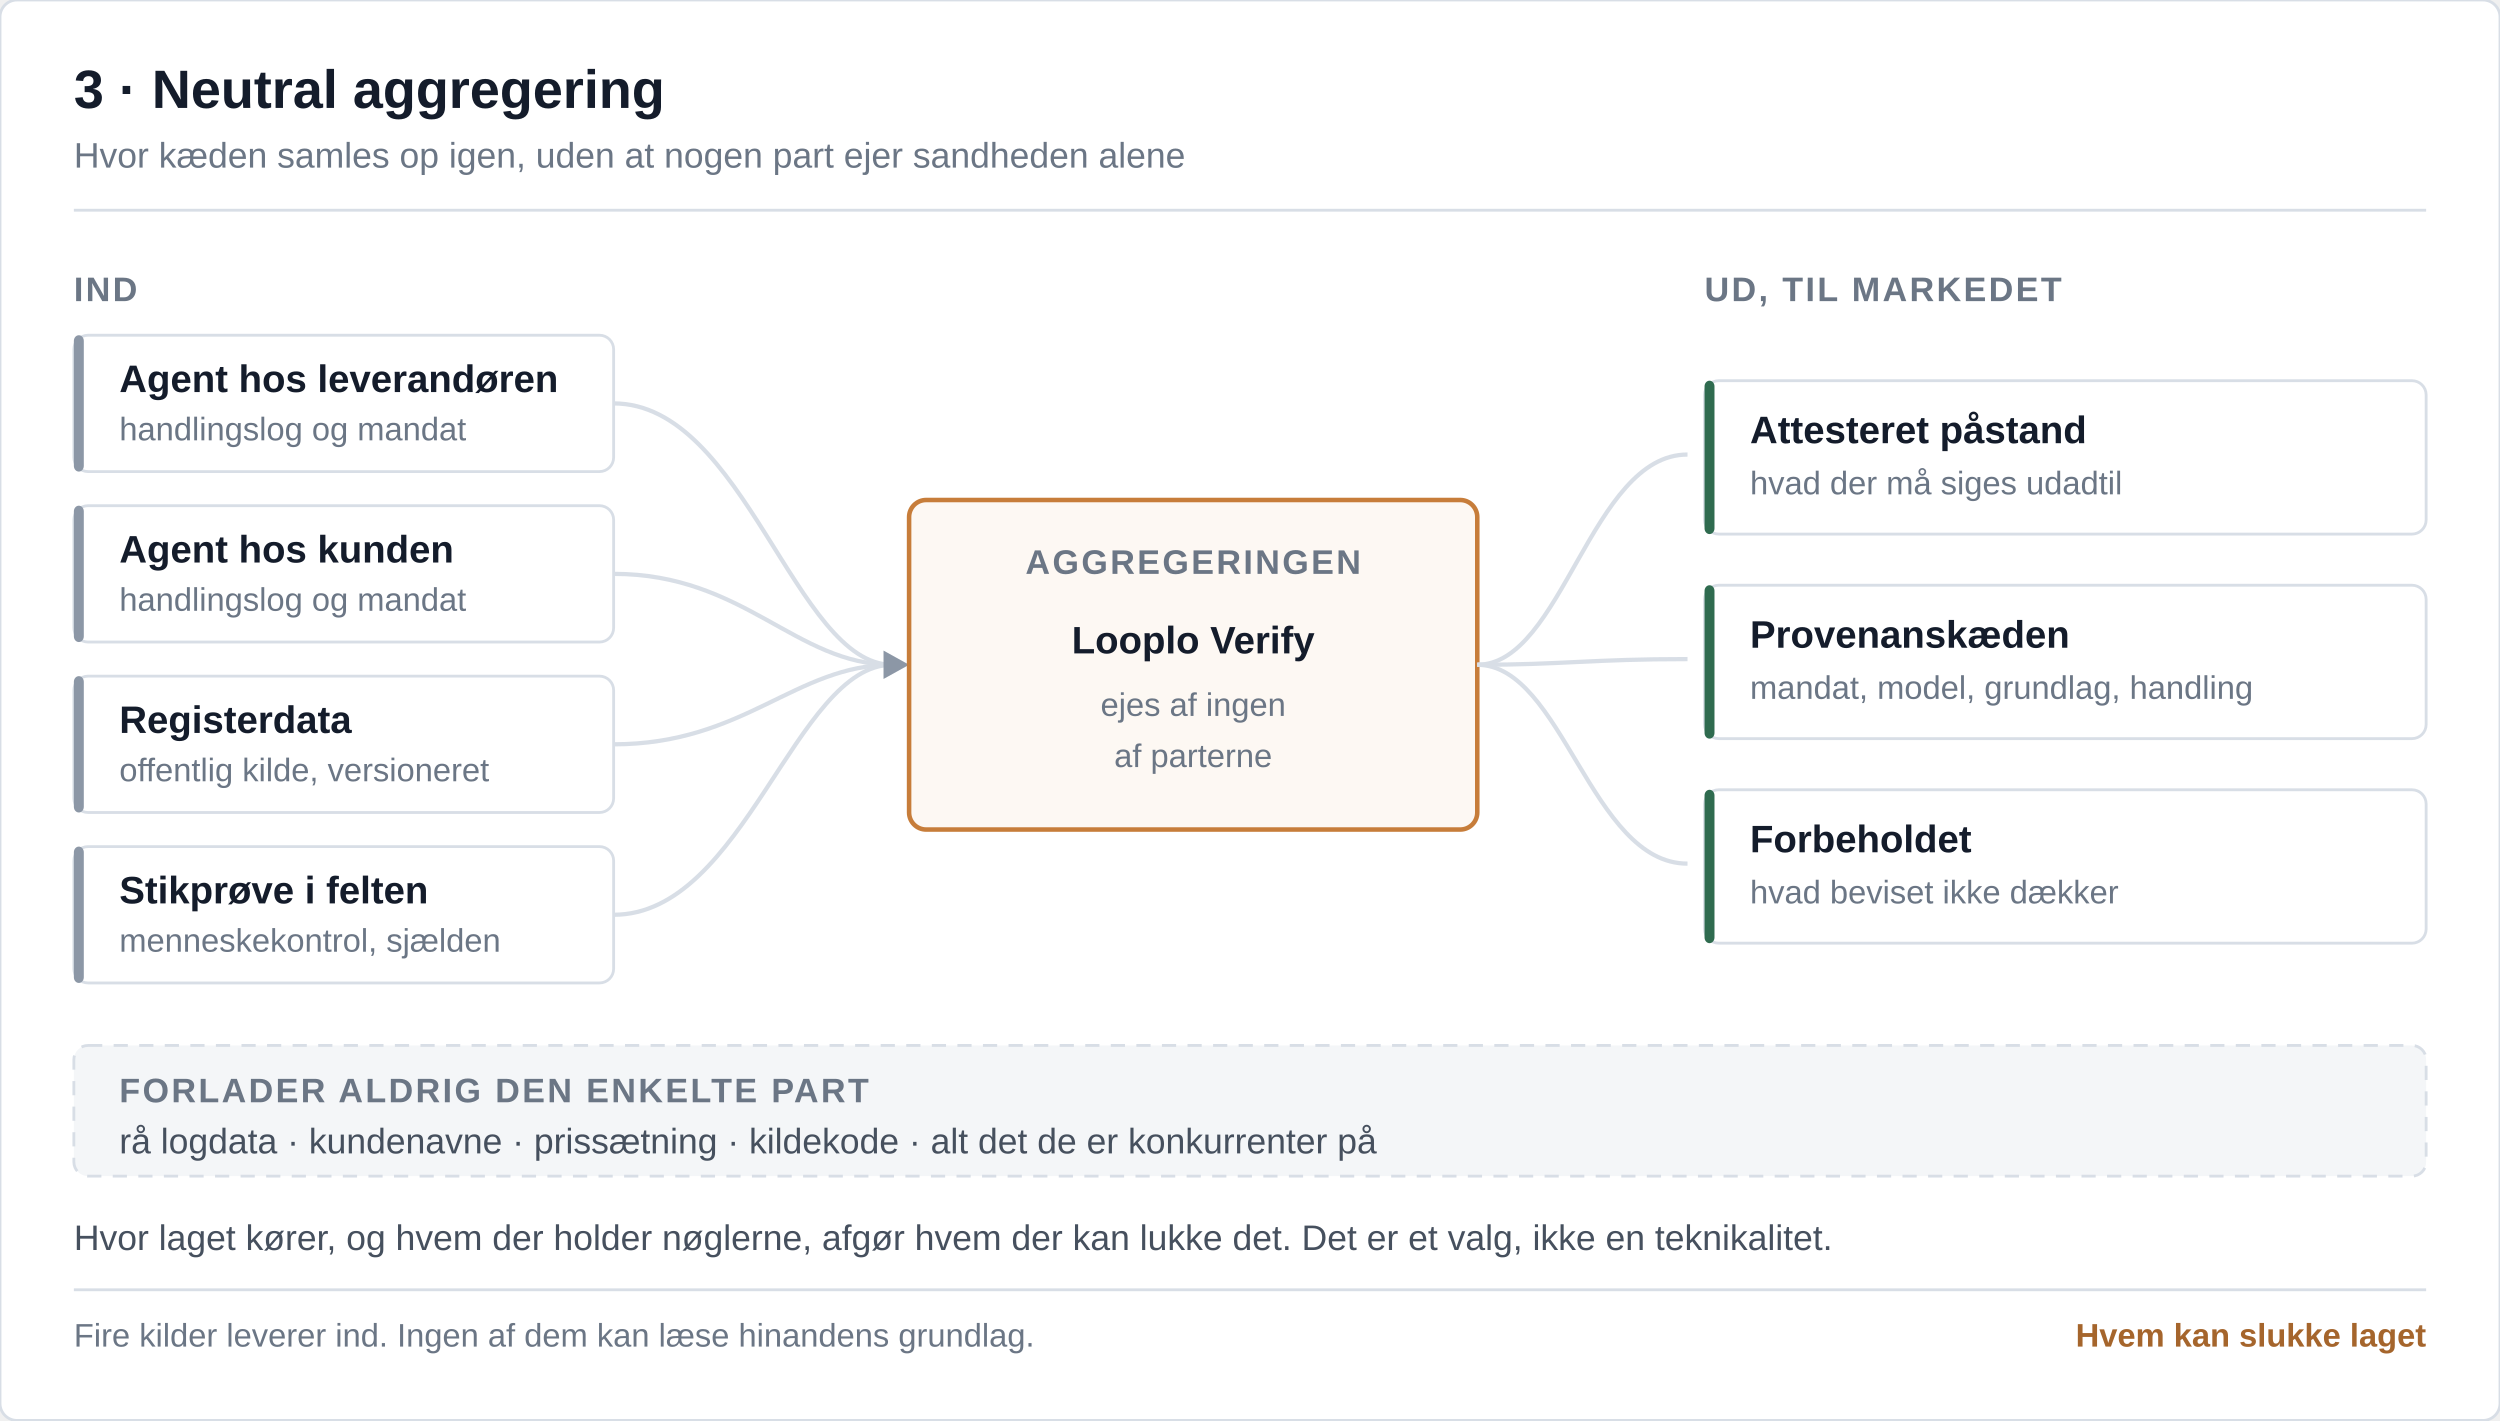
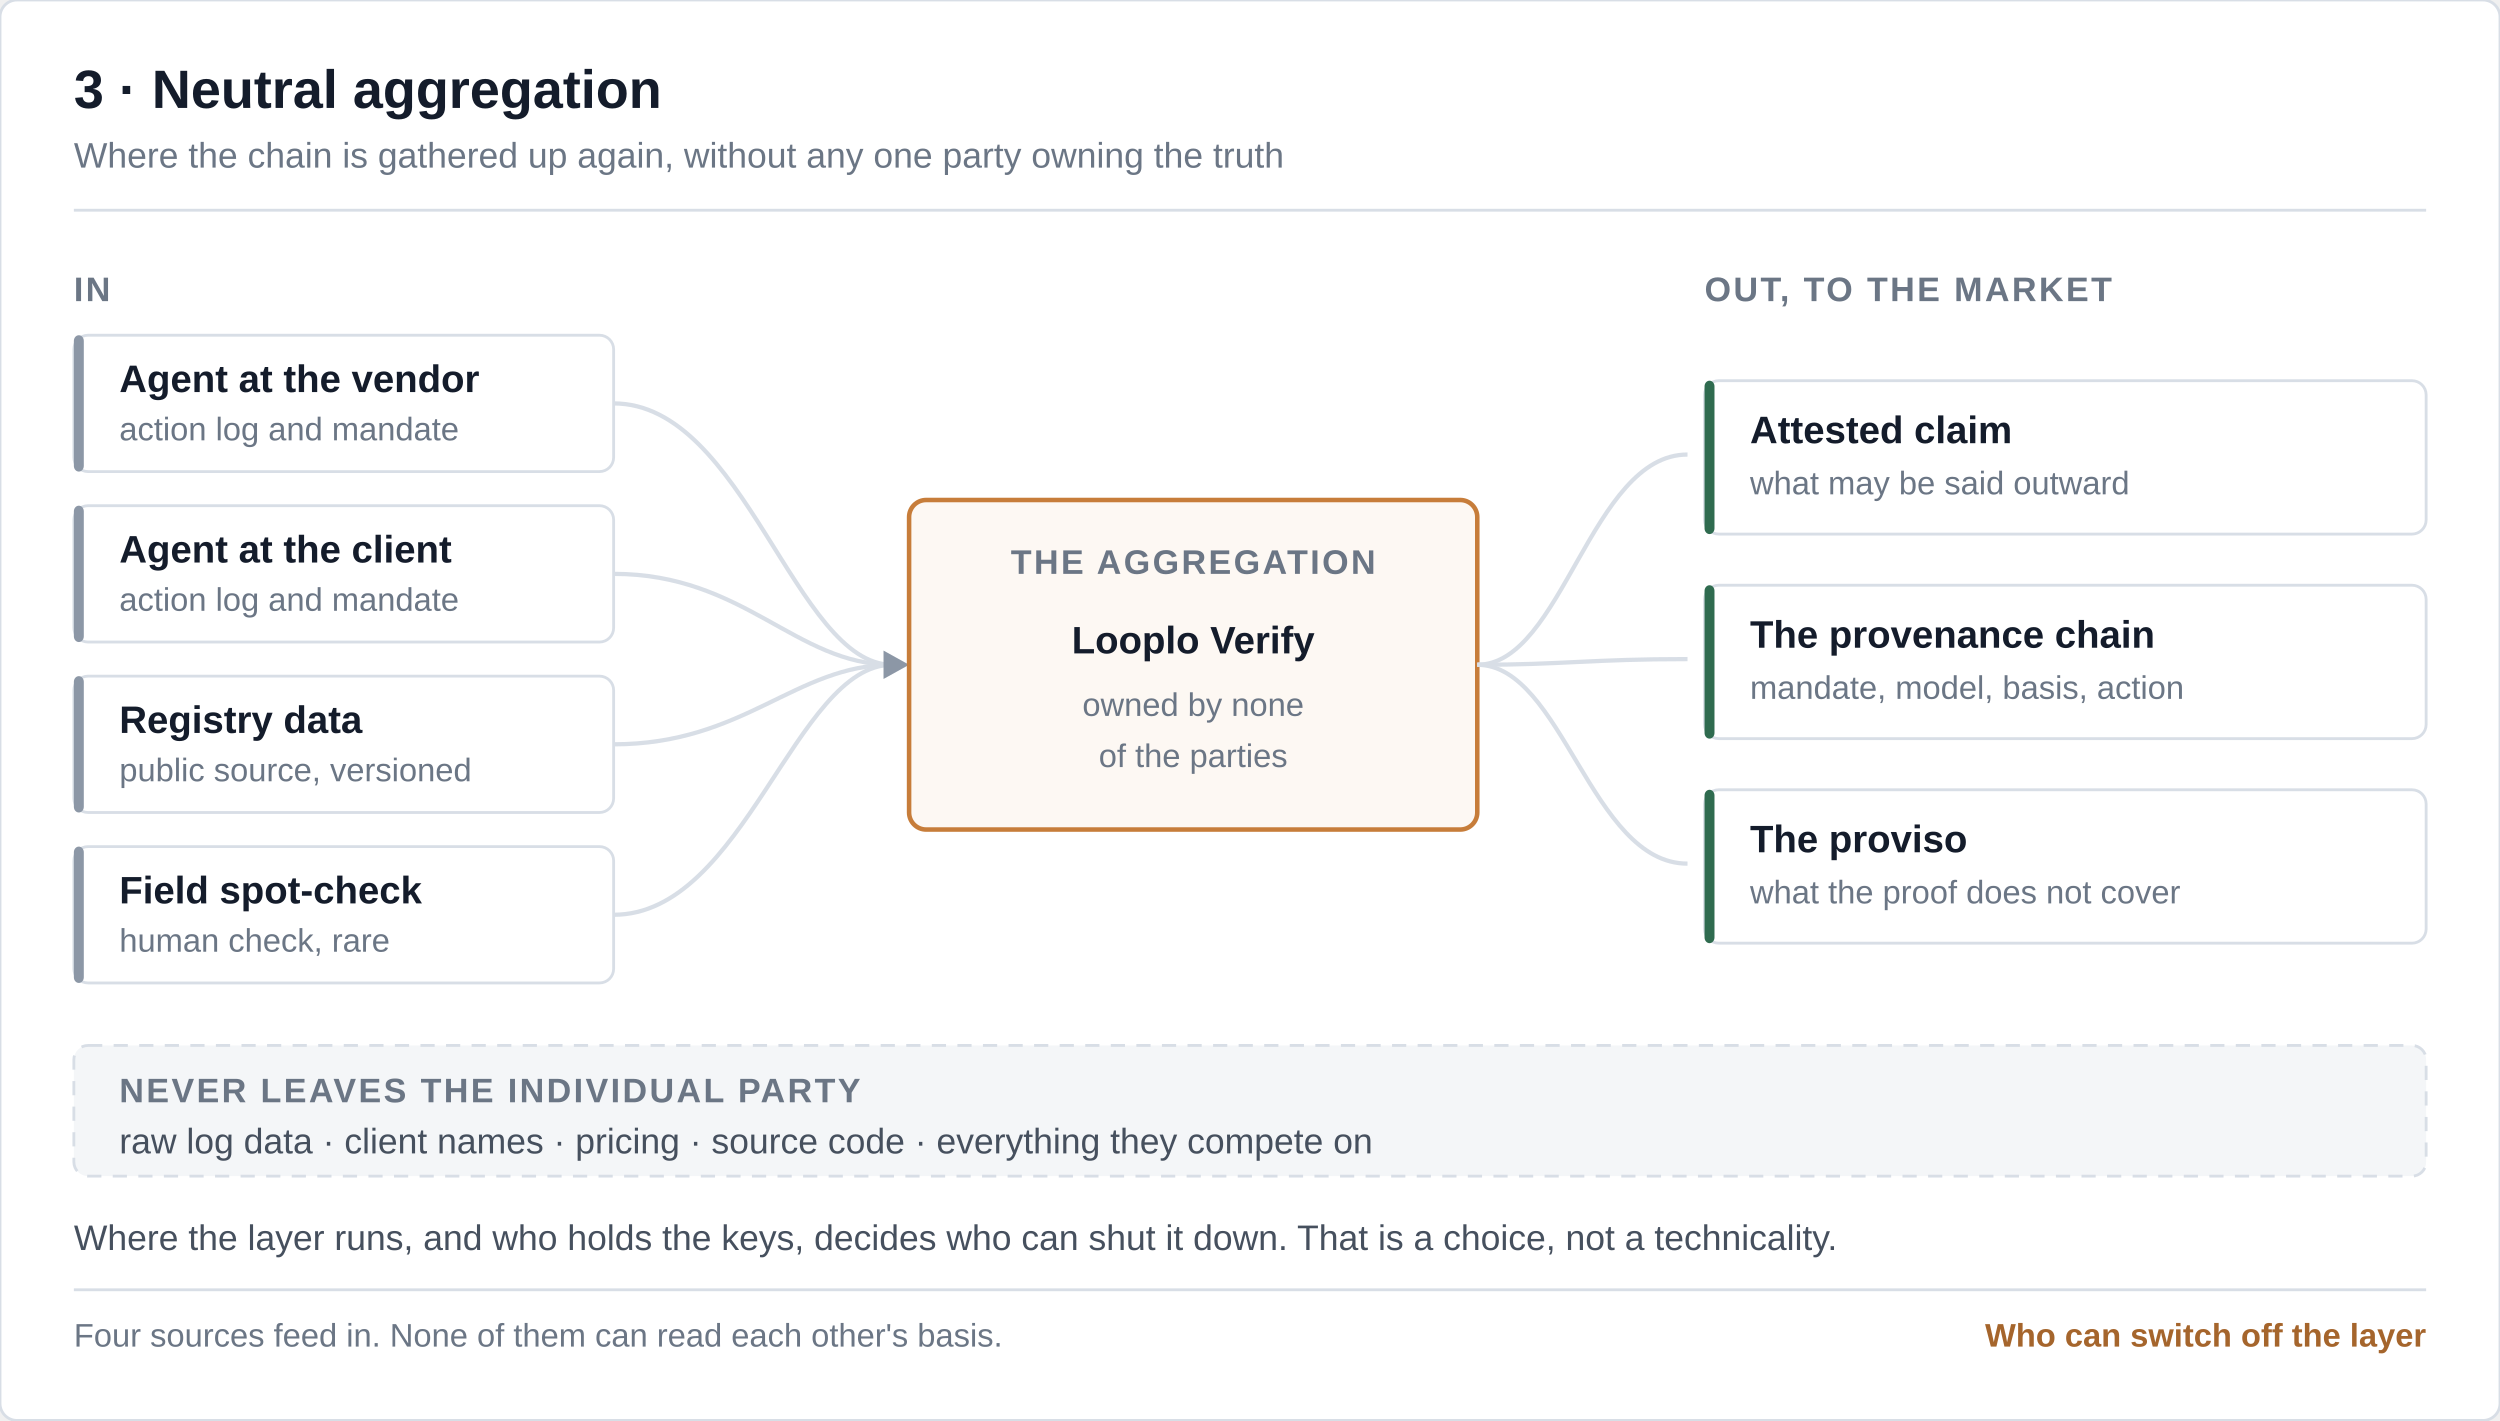
<svg xmlns="http://www.w3.org/2000/svg" viewBox="0 0 880 500" width="100%" height="100%" preserveAspectRatio="xMidYMid meet" role="img" aria-labelledby="vfnT vfnD" class="vfn">
  <style>
    .vfn .t{font-family:Arial,sans-serif;font-size:19px;font-weight:700;fill:#141C2B}
    .vfn .u{font-family:Arial,sans-serif;font-size:12.5px;fill:#6B7685}
    .vfn .h{font-family:Arial,sans-serif;font-size:12px;font-weight:700;fill:#6B7685;letter-spacing:.07em}
    .vfn .l{font-family:Arial,sans-serif;font-size:13.5px;font-weight:700;fill:#141C2B}
    .vfn .b{font-family:Arial,sans-serif;font-size:12.5px;fill:#46505E}
    .vfn .s{font-family:Arial,sans-serif;font-size:11.5px;fill:#6B7685}
    .vfn .n{font-family:ui-monospace,Menlo,monospace;font-size:13px;fill:#141C2B}
    .vfn .nb{font-family:ui-monospace,Menlo,monospace;font-size:16px;font-weight:700;fill:#141C2B}
    .vfn .k{font-family:ui-monospace,Menlo,monospace;font-size:11px;fill:#6B7685}
    .vfn .f{font-family:Arial,sans-serif;font-size:11.5px;fill:#6B7685}
    .vfn .fk{font-family:Arial,sans-serif;font-size:11.5px;font-weight:700;fill:#A5652C}
  </style>
  <rect x="0" y="0" width="880" height="500" rx="6" fill="#FFFFFF" stroke="#D8DEE6" />
-   <text class="t" x="26" y="38">3 · Neutral aggregering</text>
-   <text class="u" x="26" y="59">Hvor kæden samles op igen, uden at nogen part ejer sandheden alene</text>
+   <text class="t" x="26" y="38">3 · Neutral aggregation</text>
+   <text class="u" x="26" y="59">Where the chain is gathered up again, without any one party owning the truth</text>
  <line x1="26" y1="74" x2="854" y2="74" stroke="#D8DEE6" />
-   <text class="h" x="26" y="106">IND</text>
+   <text class="h" x="26" y="106">IN</text>
  <rect x="26" y="118" width="190" height="48" rx="5" fill="#FFFFFF" stroke="#D8DEE6" />
  <rect x="26" y="118" width="3.5" height="48" rx="2" fill="#8C97A6" />
-   <text class="l" x="42" y="138">Agent hos leverandøren</text>
-   <text class="s" x="42" y="155">handlingslog og mandat</text>
+   <text class="l" x="42" y="138">Agent at the vendor</text>
+   <text class="s" x="42" y="155">action log and mandate</text>
  <rect x="26" y="178" width="190" height="48" rx="5" fill="#FFFFFF" stroke="#D8DEE6" />
  <rect x="26" y="178" width="3.5" height="48" rx="2" fill="#8C97A6" />
-   <text class="l" x="42" y="198">Agent hos kunden</text>
-   <text class="s" x="42" y="215">handlingslog og mandat</text>
+   <text class="l" x="42" y="198">Agent at the client</text>
+   <text class="s" x="42" y="215">action log and mandate</text>
  <rect x="26" y="238" width="190" height="48" rx="5" fill="#FFFFFF" stroke="#D8DEE6" />
  <rect x="26" y="238" width="3.5" height="48" rx="2" fill="#8C97A6" />
-   <text class="l" x="42" y="258">Registerdata</text>
-   <text class="s" x="42" y="275">offentlig kilde, versioneret</text>
+   <text class="l" x="42" y="258">Registry data</text>
+   <text class="s" x="42" y="275">public source, versioned</text>
  <rect x="26" y="298" width="190" height="48" rx="5" fill="#FFFFFF" stroke="#D8DEE6" />
  <rect x="26" y="298" width="3.5" height="48" rx="2" fill="#8C97A6" />
-   <text class="l" x="42" y="318">Stikprøve i felten</text>
-   <text class="s" x="42" y="335">menneskekontrol, sjælden</text>
+   <text class="l" x="42" y="318">Field spot-check</text>
+   <text class="s" x="42" y="335">human check, rare</text>
  <path d="M216 142 C 262 142, 280 234, 314 234" fill="none" stroke="#D8DEE6" stroke-width="1.5" />
  <path d="M216 202 C 262 202, 280 234, 314 234" fill="none" stroke="#D8DEE6" stroke-width="1.5" />
  <path d="M216 262 C 262 262, 280 234, 314 234" fill="none" stroke="#D8DEE6" stroke-width="1.5" />
  <path d="M216 322 C 262 322, 280 234, 314 234" fill="none" stroke="#D8DEE6" stroke-width="1.5" />
  <polygon points="320,234 311,229 311,239" fill="#8C97A6" />
  <rect x="320" y="176" width="200" height="116" rx="6" fill="#FDF8F3" stroke="#C77D3A" stroke-width="1.6" />
-   <text class="h" x="420" y="202" text-anchor="middle" fill="#A5652C">AGGREGERINGEN</text>
+   <text class="h" x="420" y="202" text-anchor="middle" fill="#A5652C">THE AGGREGATION</text>
  <text class="l" x="420" y="230" text-anchor="middle">Looplo Verify</text>
-   <text class="s" x="420" y="252" text-anchor="middle">ejes af ingen</text>
-   <text class="s" x="420" y="270" text-anchor="middle">af parterne</text>
+   <text class="s" x="420" y="252" text-anchor="middle">owned by none</text>
+   <text class="s" x="420" y="270" text-anchor="middle">of the parties</text>
  <path d="M520 234 C 550 234, 560 160, 594 160" fill="none" stroke="#D8DEE6" stroke-width="1.5" />
  <rect x="600" y="134" width="254" height="54" rx="5" fill="#FFFFFF" stroke="#D8DEE6" />
  <rect x="600" y="134" width="3.5" height="54" rx="2" fill="#2F6B4F" />
-   <text class="l" x="616" y="156">Attesteret påstand</text>
-   <text class="s" x="616" y="174">hvad der må siges udadtil</text>
+   <text class="l" x="616" y="156">Attested claim</text>
+   <text class="s" x="616" y="174">what may be said outward</text>
  <path d="M520 234 C 550 234, 560 232, 594 232" fill="none" stroke="#D8DEE6" stroke-width="1.5" />
  <rect x="600" y="206" width="254" height="54" rx="5" fill="#FFFFFF" stroke="#D8DEE6" />
  <rect x="600" y="206" width="3.5" height="54" rx="2" fill="#2F6B4F" />
-   <text class="l" x="616" y="228">Provenanskæden</text>
-   <text class="s" x="616" y="246">mandat, model, grundlag, handling</text>
+   <text class="l" x="616" y="228">The provenance chain</text>
+   <text class="s" x="616" y="246">mandate, model, basis, action</text>
  <path d="M520 234 C 550 234, 560 304, 594 304" fill="none" stroke="#D8DEE6" stroke-width="1.5" />
  <rect x="600" y="278" width="254" height="54" rx="5" fill="#FFFFFF" stroke="#D8DEE6" />
  <rect x="600" y="278" width="3.5" height="54" rx="2" fill="#2F6B4F" />
-   <text class="l" x="616" y="300">Forbeholdet</text>
-   <text class="s" x="616" y="318">hvad beviset ikke dækker</text>
-   <text class="h" x="600" y="106">UD, TIL MARKEDET</text>
+   <text class="l" x="616" y="300">The proviso</text>
+   <text class="s" x="616" y="318">what the proof does not cover</text>
+   <text class="h" x="600" y="106">OUT, TO THE MARKET</text>
  <rect x="26" y="368" width="828" height="46" rx="5" fill="#F4F6F8" stroke="#D8DEE6" stroke-dasharray="5 4" />
-   <text class="h" x="42" y="388">FORLADER ALDRIG DEN ENKELTE PART</text>
-   <text class="b" x="42" y="406">rå logdata · kundenavne · prissætning · kildekode · alt det de er konkurrenter på</text>
-   <text class="b" x="26" y="440">Hvor laget kører, og hvem der holder nøglerne, afgør hvem der kan lukke det. Det er et valg, ikke en teknikalitet.</text>
+   <text class="h" x="42" y="388">NEVER LEAVES THE INDIVIDUAL PARTY</text>
+   <text class="b" x="42" y="406">raw log data · client names · pricing · source code · everything they compete on</text>
+   <text class="b" x="26" y="440">Where the layer runs, and who holds the keys, decides who can shut it down. That is a choice, not a technicality.</text>
  <line x1="26" y1="454" x2="854" y2="454" stroke="#D8DEE6" />
-   <text class="f" x="26" y="474">Fire kilder leverer ind. Ingen af dem kan læse hinandens grundlag.</text>
-   <text class="fk" x="854" y="474" text-anchor="end">Hvem kan slukke laget</text>
+   <text class="f" x="26" y="474">Four sources feed in. None of them can read each other's basis.</text>
+   <text class="fk" x="854" y="474" text-anchor="end">Who can switch off the layer</text>
</svg>
